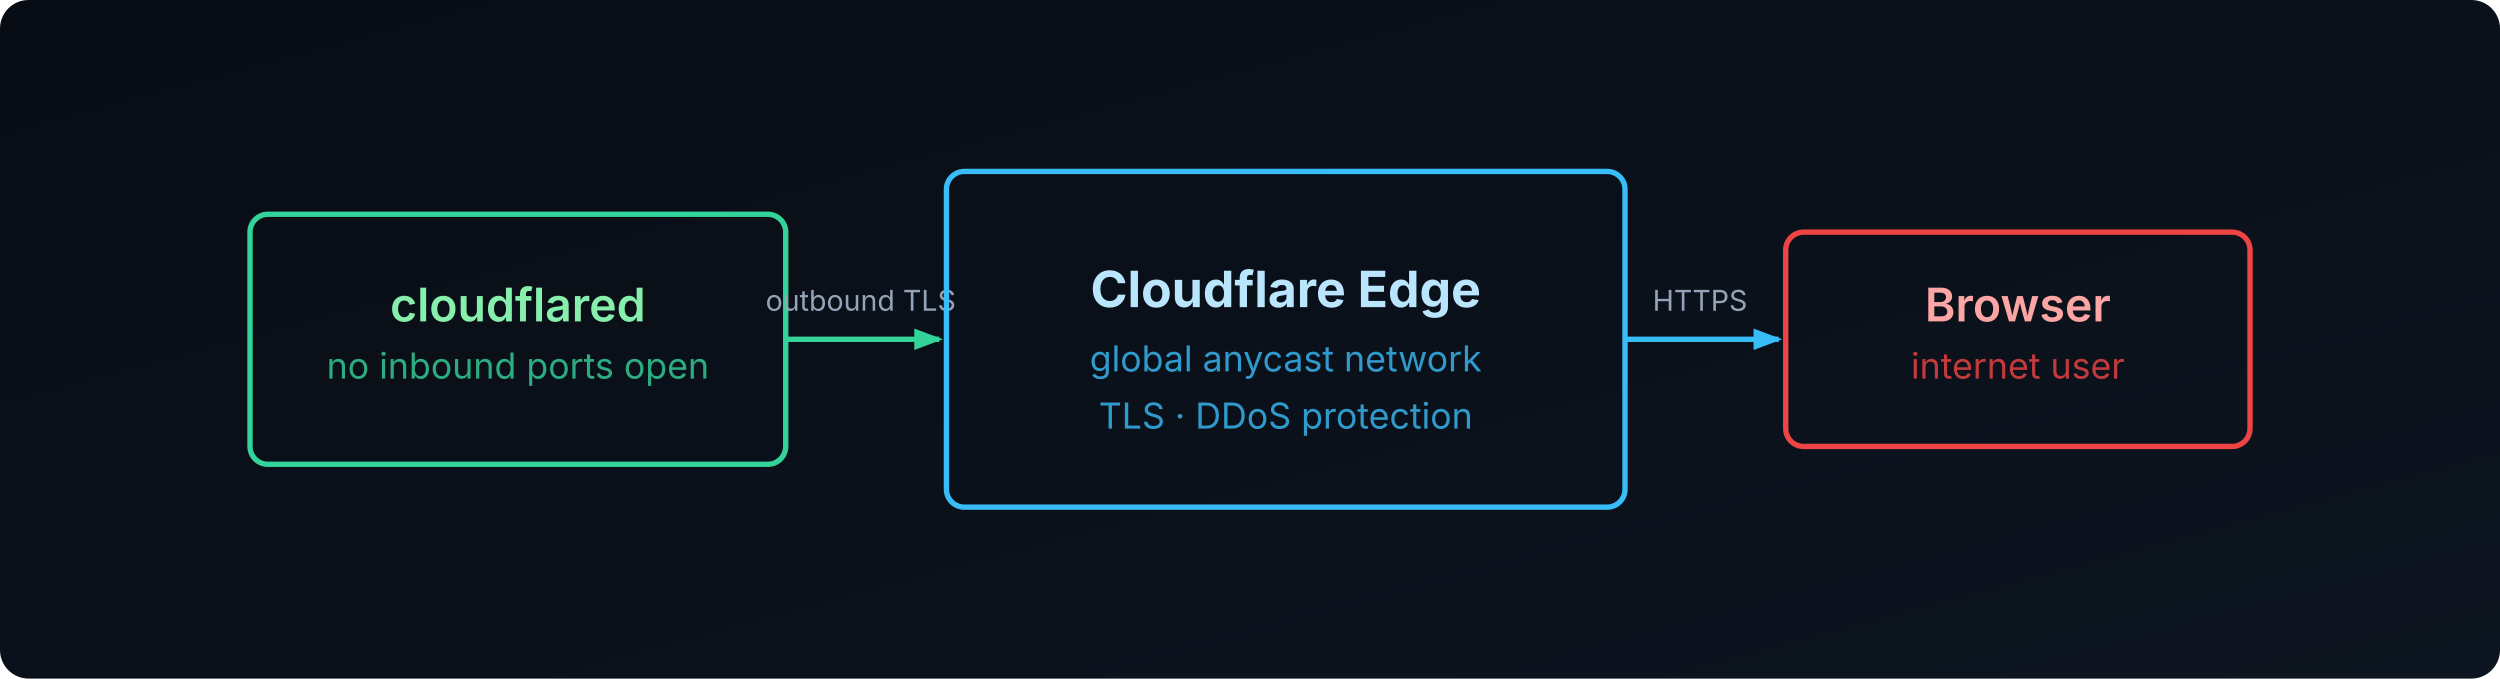
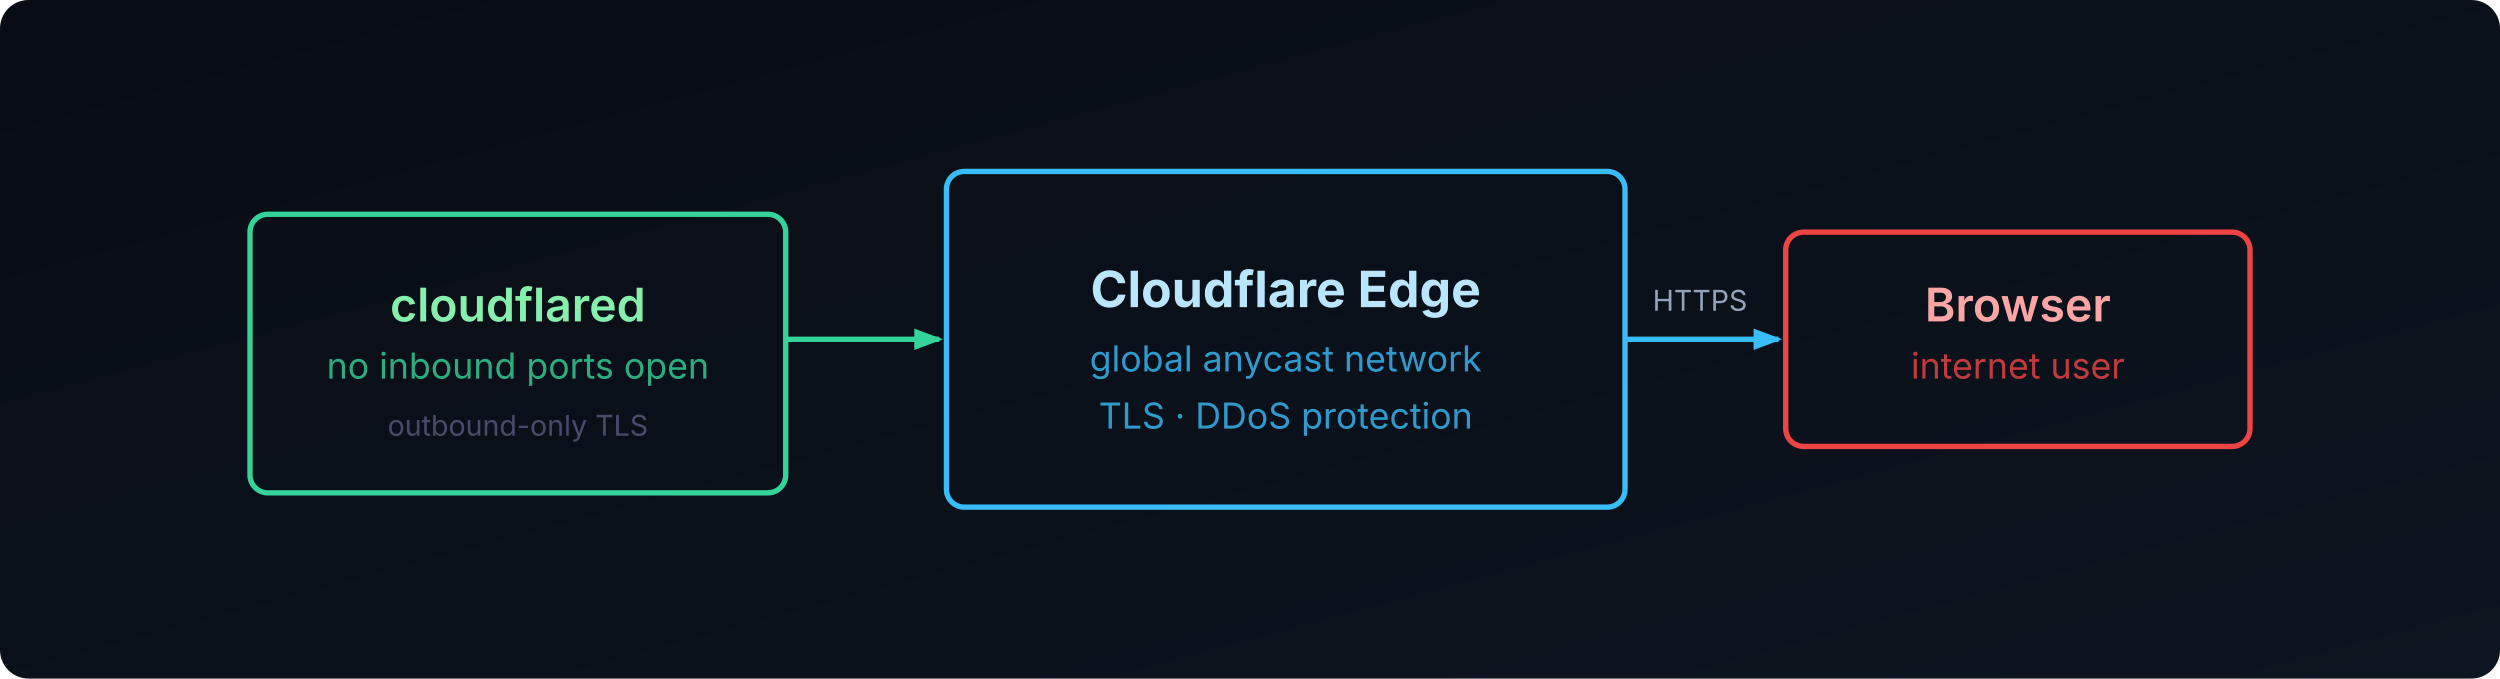
<svg xmlns="http://www.w3.org/2000/svg" viewBox="0 0 700 190" width="700" height="190" font-family="system-ui,-apple-system,BlinkMacSystemFont,'Segoe UI',sans-serif">
  <defs>
    <linearGradient id="bg" x1="0" y1="0" x2="1" y2="1">
      <stop offset="0%" stop-color="#080c14" />
      <stop offset="100%" stop-color="#0d1520" />
    </linearGradient>
    <marker id="arr-green" markerWidth="8" markerHeight="6" refX="7" refY="3" orient="auto" markerUnits="userSpaceOnUse">
      <polygon points="0,0 8,3 0,6" fill="#34d399" />
    </marker>
    <marker id="arr-blue" markerWidth="8" markerHeight="6" refX="7" refY="3" orient="auto" markerUnits="userSpaceOnUse">
      <polygon points="0,0 8,3 0,6" fill="#38bdf8" />
    </marker>
  </defs>
  <rect width="700" height="190" fill="url(#bg)" rx="8" />
-   <rect x="70" y="60" width="150" height="70" fill="none" stroke="#34d399" stroke-width="1.5" rx="5" />
+   <rect x="70" y="60" width="150" height="78" fill="none" stroke="#34d399" stroke-width="1.5" rx="5" />
  <text x="145" y="90" text-anchor="middle" font-size="13" font-weight="600" fill="#86efac">cloudflared</text>
  <text x="145" y="106" text-anchor="middle" font-size="10" fill="#34d399" opacity="0.8">no inbound ports open</text>
+   <text x="145" y="122" text-anchor="middle" font-size="8" fill="#4a4a6a">outbound-only TLS</text>
  <line x1="220" y1="95" x2="263" y2="95" stroke="#34d399" stroke-width="1.5" marker-end="url(#arr-green)" />
-   <text x="241" y="87" text-anchor="middle" font-size="8" fill="#94a3b8">outbound TLS</text>
  <rect x="265" y="48" width="190" height="94" fill="none" stroke="#38bdf8" stroke-width="1.5" rx="5" />
  <text x="360" y="86" text-anchor="middle" font-size="14" font-weight="700" fill="#bae6fd">Cloudflare Edge</text>
  <text x="360" y="104" text-anchor="middle" font-size="10" fill="#38bdf8" opacity="0.8">global anycast network</text>
  <text x="360" y="120" text-anchor="middle" font-size="10" fill="#38bdf8" opacity="0.8">TLS · DDoS protection</text>
  <line x1="455" y1="95" x2="498" y2="95" stroke="#38bdf8" stroke-width="1.5" marker-end="url(#arr-blue)" />
  <text x="476" y="87" text-anchor="middle" font-size="8" fill="#94a3b8">HTTPS</text>
  <rect x="500" y="65" width="130" height="60" fill="none" stroke="#ef4444" stroke-width="1.5" rx="5" />
  <text x="565" y="90" text-anchor="middle" font-size="13" font-weight="600" fill="#fca5a5">Browser</text>
  <text x="565" y="106" text-anchor="middle" font-size="10" fill="#ef4444" opacity="0.8">internet user</text>
</svg>
